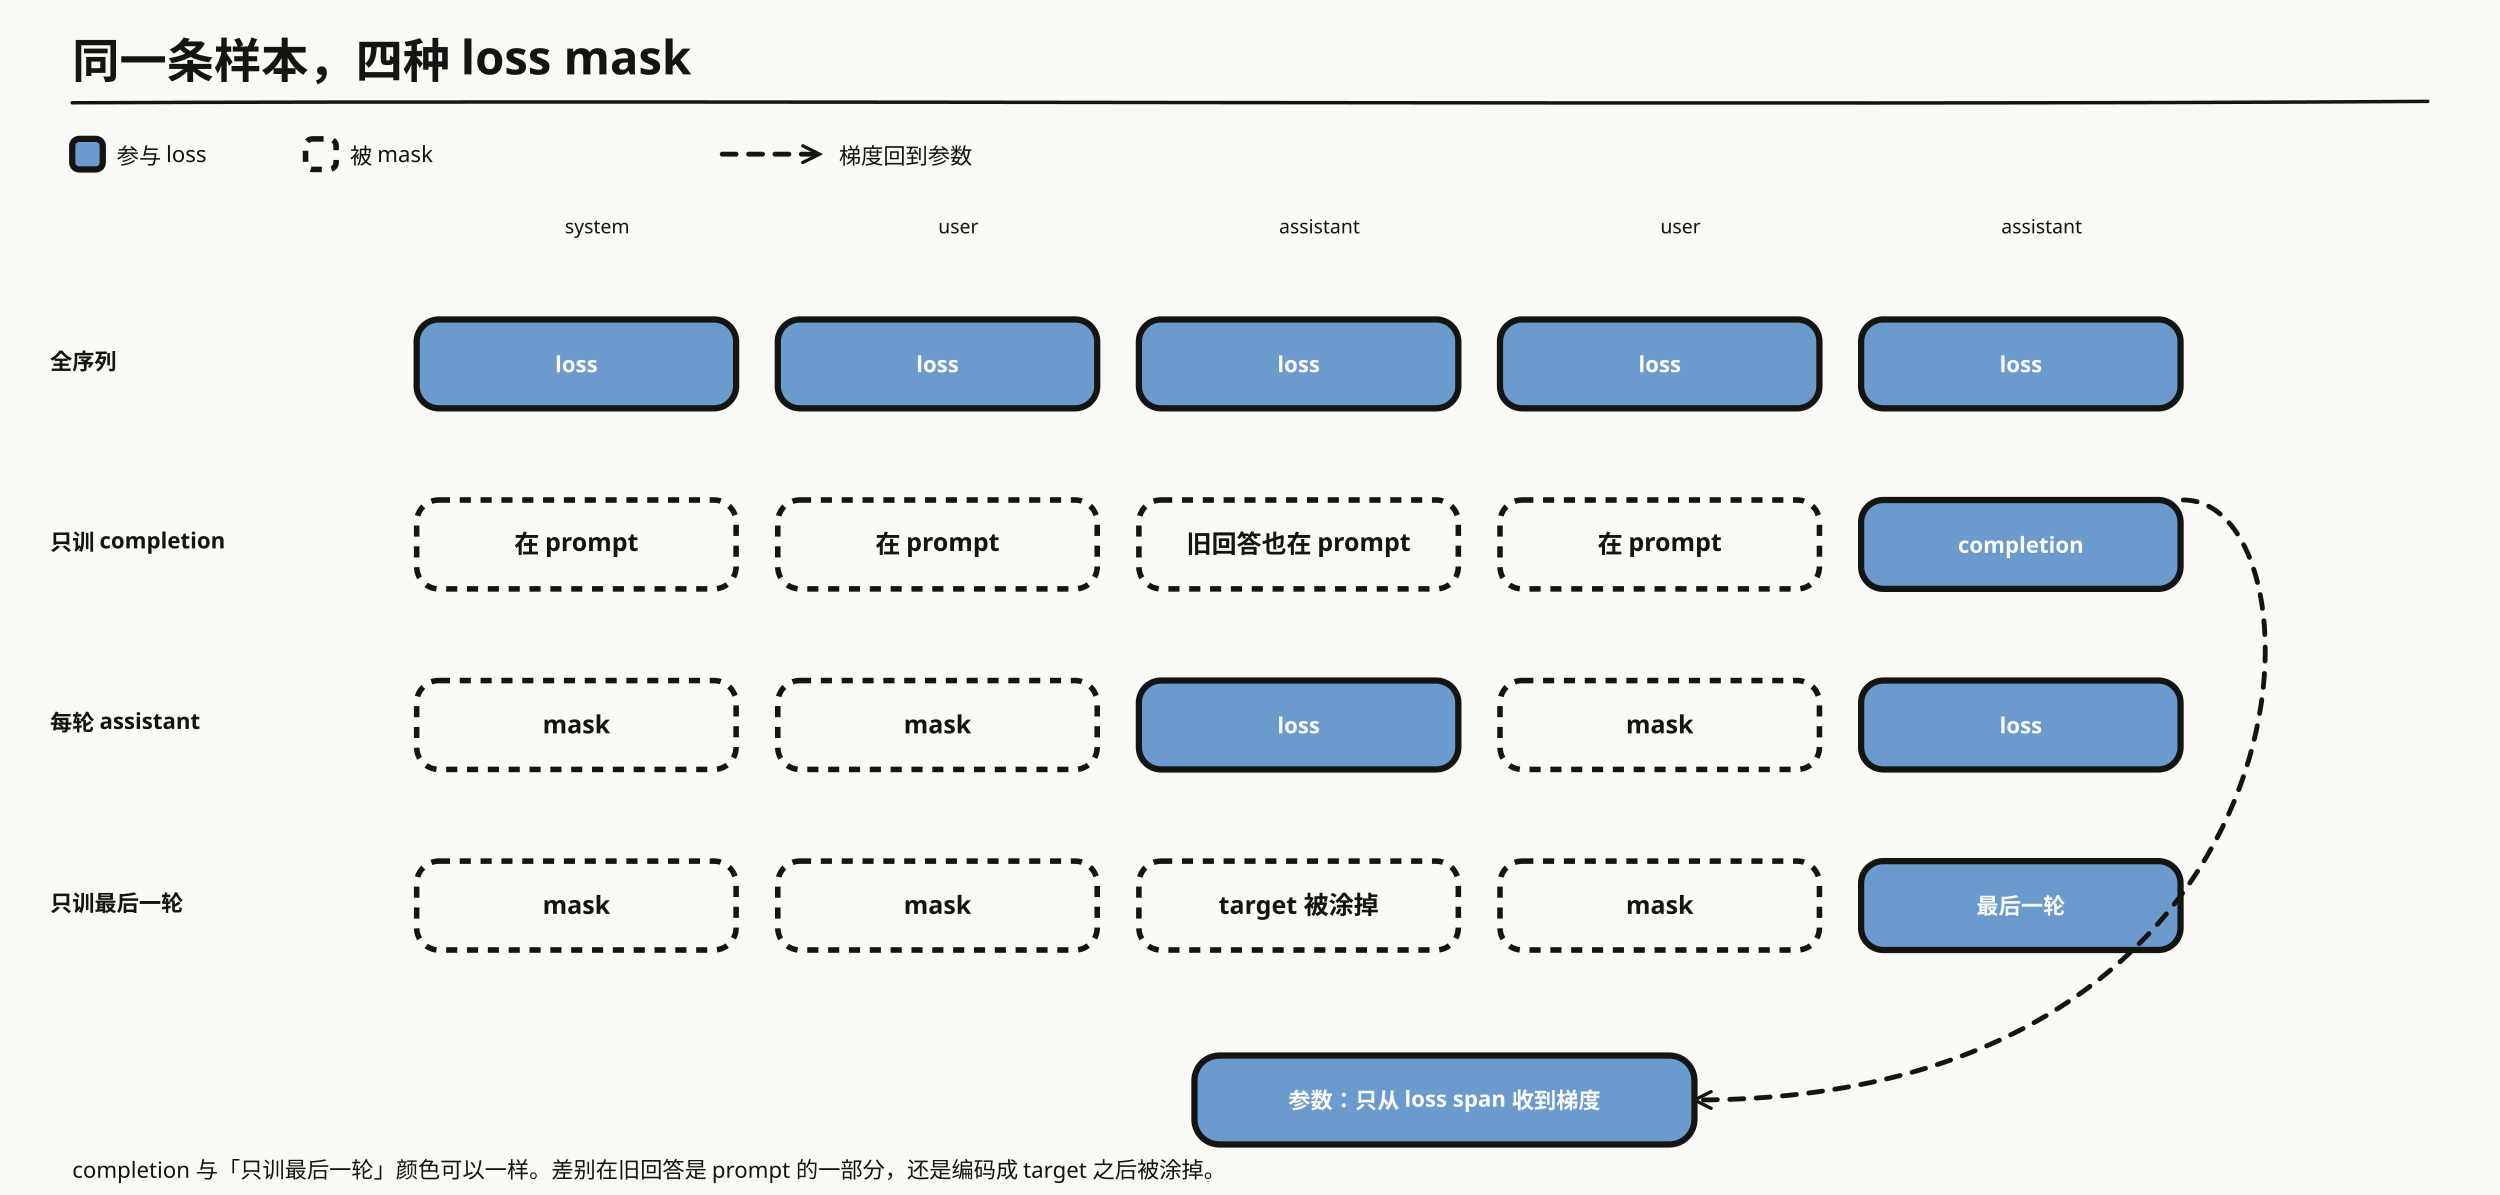
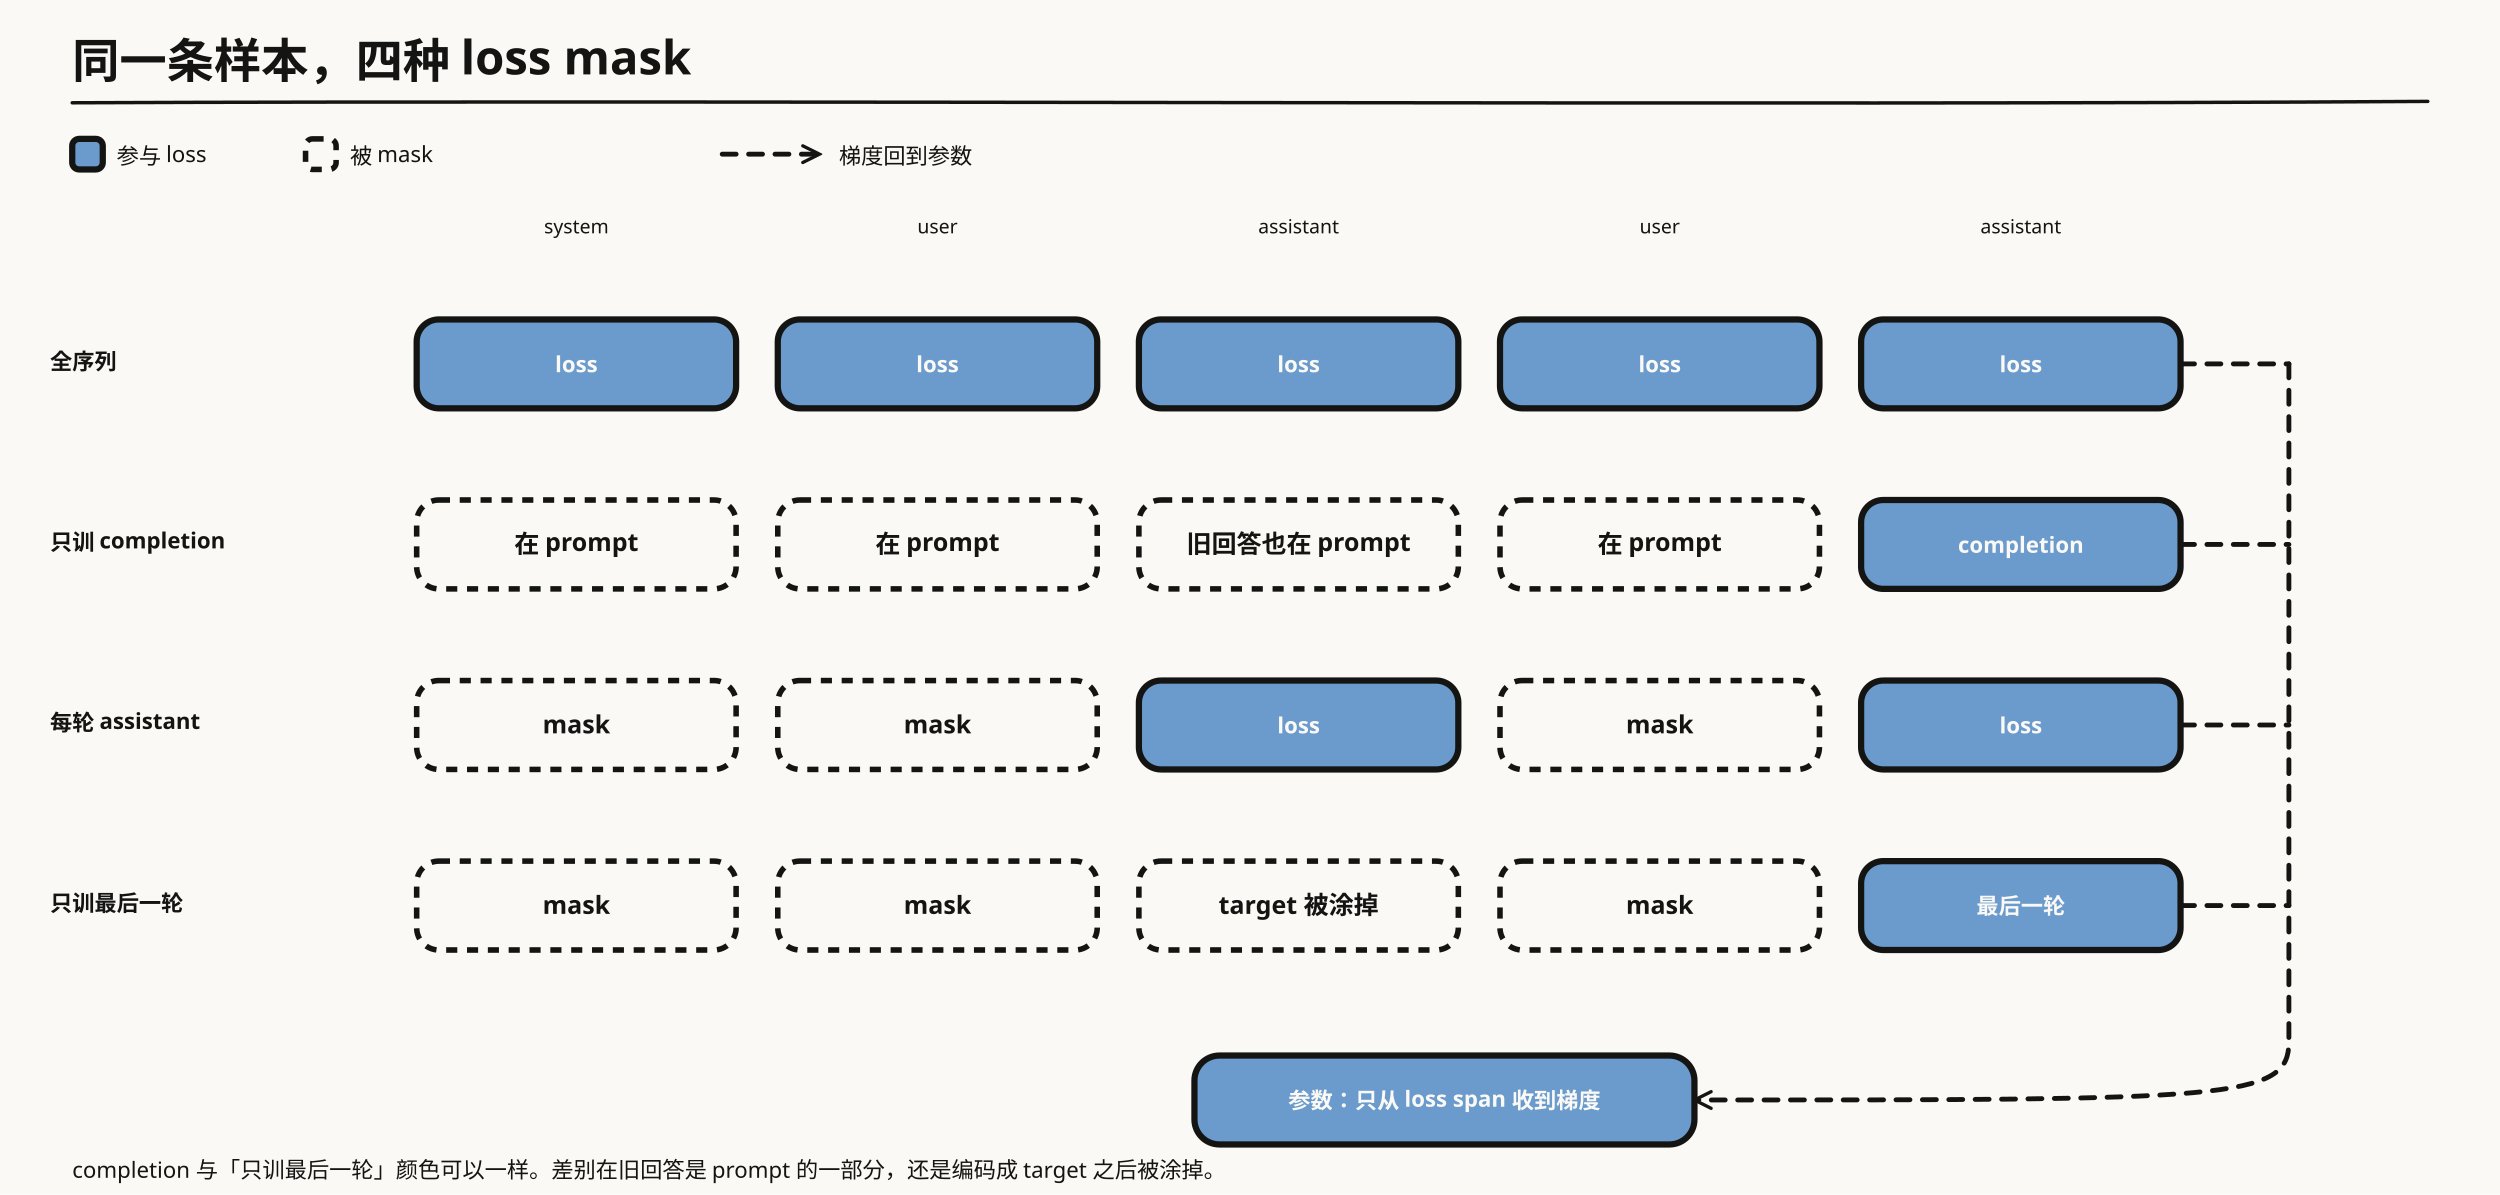
<svg xmlns="http://www.w3.org/2000/svg" viewBox="0 0 1800 860" role="img" aria-labelledby="title desc">
  <defs>
    <style>
      .bg{fill:#FAF9F5}.ink{fill:none;stroke:#141413;stroke-linecap:round;stroke-linejoin:round}
      .loss{fill:#6A9BCC;stroke:#141413;stroke-width:4.5}
      .mask{fill:#FAF9F5;stroke:#141413;stroke-width:4;stroke-dasharray:8 7}
      .asset{fill:#6A9BCC;stroke:#141413;stroke-width:4.5}
      .grad{fill:none;stroke:#141413;stroke-width:3.5;stroke-dasharray:10 9;stroke-linecap:round}
      .title{font-family:Poppins,'Hiragino Sans GB','PingFang SC',sans-serif;font-weight:700;font-size:34px;fill:#141413}
      .label{font-family:Poppins,'Hiragino Sans GB','PingFang SC',sans-serif;font-weight:600;font-size:18px;fill:#141413;text-anchor:middle}
      .on{font-family:Poppins,'Hiragino Sans GB','PingFang SC',sans-serif;font-weight:600;font-size:16px;fill:#FAF9F5;text-anchor:middle}
      .small{font-family:Poppins,'Hiragino Sans GB','PingFang SC',sans-serif;font-weight:500;font-size:14px;fill:#141413;text-anchor:middle}
      .sd{font-family:Poppins,'Hiragino Sans GB','PingFang SC',sans-serif;font-weight:500;font-size:13px;fill:#FAF9F5;text-anchor:middle}
      .note{font-family:Poppins,'Hiragino Sans GB','PingFang SC',sans-serif;font-weight:500;font-size:16px;fill:#141413}
      .row{font-family:Poppins,'Hiragino Sans GB','PingFang SC',sans-serif;font-weight:600;font-size:16px;fill:#141413}
    </style>
    <marker id="arrow" markerWidth="16" markerHeight="16" refX="14" refY="8" orient="auto" markerUnits="userSpaceOnUse">
      <path d="M2 2L14 8L2 14" fill="none" stroke="#141413" stroke-width="2.4" stroke-linecap="round" />
    </marker>
  </defs>
  <rect class="bg" width="1800" height="860" />
  <text class="title" x="52" y="56">同一条样本，四种 loss mask</text>
  <path class="ink" d="M52 74C520 72 1280 76 1748 73" stroke-width="2.5" />
  <rect class="loss" x="52" y="100" width="22" height="22" rx="5" />
  <rect class="mask" x="220" y="100" width="22" height="22" rx="5" />
  <path class="grad" d="M520 111H590" marker-end="url(#arrow)" />
  <text class="note" x="84" y="118">参与 loss</text>
  <text class="note" x="252" y="118">被 mask</text>
  <text class="note" x="604" y="118">梯度回到参数</text>
  <g class="small">
-     <text x="430" y="168">system</text>
-     <text x="690" y="168">user</text>
-     <text x="950" y="168">assistant</text>
-     <text x="1210" y="168">user</text>
-     <text x="1470" y="168">assistant</text>
+     <text x="415" y="168">system</text>
+     <text x="675" y="168">user</text>
+     <text x="935" y="168">assistant</text>
+     <text x="1195" y="168">user</text>
+     <text x="1455" y="168">assistant</text>
  </g>
  <text class="row" x="36" y="266">全序列</text>
  <rect class="loss" x="300" y="230" width="230" height="64" rx="16" />
-   <text class="on" x="415.0" y="268">loss</text>
+   <text class="on" x="415" y="268">loss</text>
  <rect class="loss" x="560" y="230" width="230" height="64" rx="16" />
-   <text class="on" x="675.0" y="268">loss</text>
+   <text class="on" x="675" y="268">loss</text>
  <rect class="loss" x="820" y="230" width="230" height="64" rx="16" />
-   <text class="on" x="935.0" y="268">loss</text>
+   <text class="on" x="935" y="268">loss</text>
  <rect class="loss" x="1080" y="230" width="230" height="64" rx="16" />
-   <text class="on" x="1195.0" y="268">loss</text>
+   <text class="on" x="1195" y="268">loss</text>
  <rect class="loss" x="1340" y="230" width="230" height="64" rx="16" />
-   <text class="on" x="1455.0" y="268">loss</text>
+   <text class="on" x="1455" y="268">loss</text>
  <text class="row" x="36" y="396">只训 completion</text>
  <rect class="mask" x="300" y="360" width="230" height="64" rx="16" />
-   <text class="label" x="415.0" y="398">在 prompt</text>
+   <text class="label" x="415" y="398">在 prompt</text>
  <rect class="mask" x="560" y="360" width="230" height="64" rx="16" />
-   <text class="label" x="675.0" y="398">在 prompt</text>
+   <text class="label" x="675" y="398">在 prompt</text>
  <rect class="mask" x="820" y="360" width="230" height="64" rx="16" />
-   <text class="label" x="935.0" y="398">旧回答也在 prompt</text>
+   <text class="label" x="935" y="398">旧回答也在 prompt</text>
  <rect class="mask" x="1080" y="360" width="230" height="64" rx="16" />
-   <text class="label" x="1195.0" y="398">在 prompt</text>
+   <text class="label" x="1195" y="398">在 prompt</text>
  <rect class="loss" x="1340" y="360" width="230" height="64" rx="16" />
-   <text class="on" x="1455.0" y="398">completion</text>
+   <text class="on" x="1455" y="398">completion</text>
  <text class="row" x="36" y="526">每轮 assistant</text>
  <rect class="mask" x="300" y="490" width="230" height="64" rx="16" />
-   <text class="label" x="415.0" y="528">mask</text>
+   <text class="label" x="415" y="528">mask</text>
  <rect class="mask" x="560" y="490" width="230" height="64" rx="16" />
-   <text class="label" x="675.0" y="528">mask</text>
+   <text class="label" x="675" y="528">mask</text>
  <rect class="loss" x="820" y="490" width="230" height="64" rx="16" />
-   <text class="on" x="935.0" y="528">loss</text>
+   <text class="on" x="935" y="528">loss</text>
  <rect class="mask" x="1080" y="490" width="230" height="64" rx="16" />
-   <text class="label" x="1195.0" y="528">mask</text>
+   <text class="label" x="1195" y="528">mask</text>
  <rect class="loss" x="1340" y="490" width="230" height="64" rx="16" />
-   <text class="on" x="1455.0" y="528">loss</text>
+   <text class="on" x="1455" y="528">loss</text>
  <text class="row" x="36" y="656">只训最后一轮</text>
  <rect class="mask" x="300" y="620" width="230" height="64" rx="16" />
-   <text class="label" x="415.0" y="658">mask</text>
+   <text class="label" x="415" y="658">mask</text>
  <rect class="mask" x="560" y="620" width="230" height="64" rx="16" />
-   <text class="label" x="675.0" y="658">mask</text>
+   <text class="label" x="675" y="658">mask</text>
  <rect class="mask" x="820" y="620" width="230" height="64" rx="16" />
-   <text class="label" x="935.0" y="658">target 被涂掉</text>
+   <text class="label" x="935" y="658">target 被涂掉</text>
  <rect class="mask" x="1080" y="620" width="230" height="64" rx="16" />
-   <text class="label" x="1195.0" y="658">mask</text>
+   <text class="label" x="1195" y="658">mask</text>
  <rect class="loss" x="1340" y="620" width="230" height="64" rx="16" />
-   <text class="on" x="1455.0" y="658">最后一轮</text>
-   <path class="grad" d="M1572 360C1680 360 1680 792 1220 792" marker-end="url(#arrow)" />
+   <text class="on" x="1455" y="658">最后一轮</text>
+   <path class="grad" d="M1570 262H1648" />
+   <path class="grad" d="M1570 392H1648" />
+   <path class="grad" d="M1570 522H1648" />
+   <path class="grad" d="M1570 652H1648" />
+   <path class="grad" d="M1648 262V750C1648 792 1606 792 1220 792" marker-end="url(#arrow)" />
  <rect class="asset" x="860" y="760" width="360" height="64" rx="18" />
  <text class="on" x="1040" y="798">参数：只从 loss span 收到梯度</text>
  <text class="note" x="52" y="848">completion 与「只训最后一轮」颜色可以一样。差别在旧回答是 prompt 的一部分，还是编码成 target 之后被涂掉。</text>
</svg>
